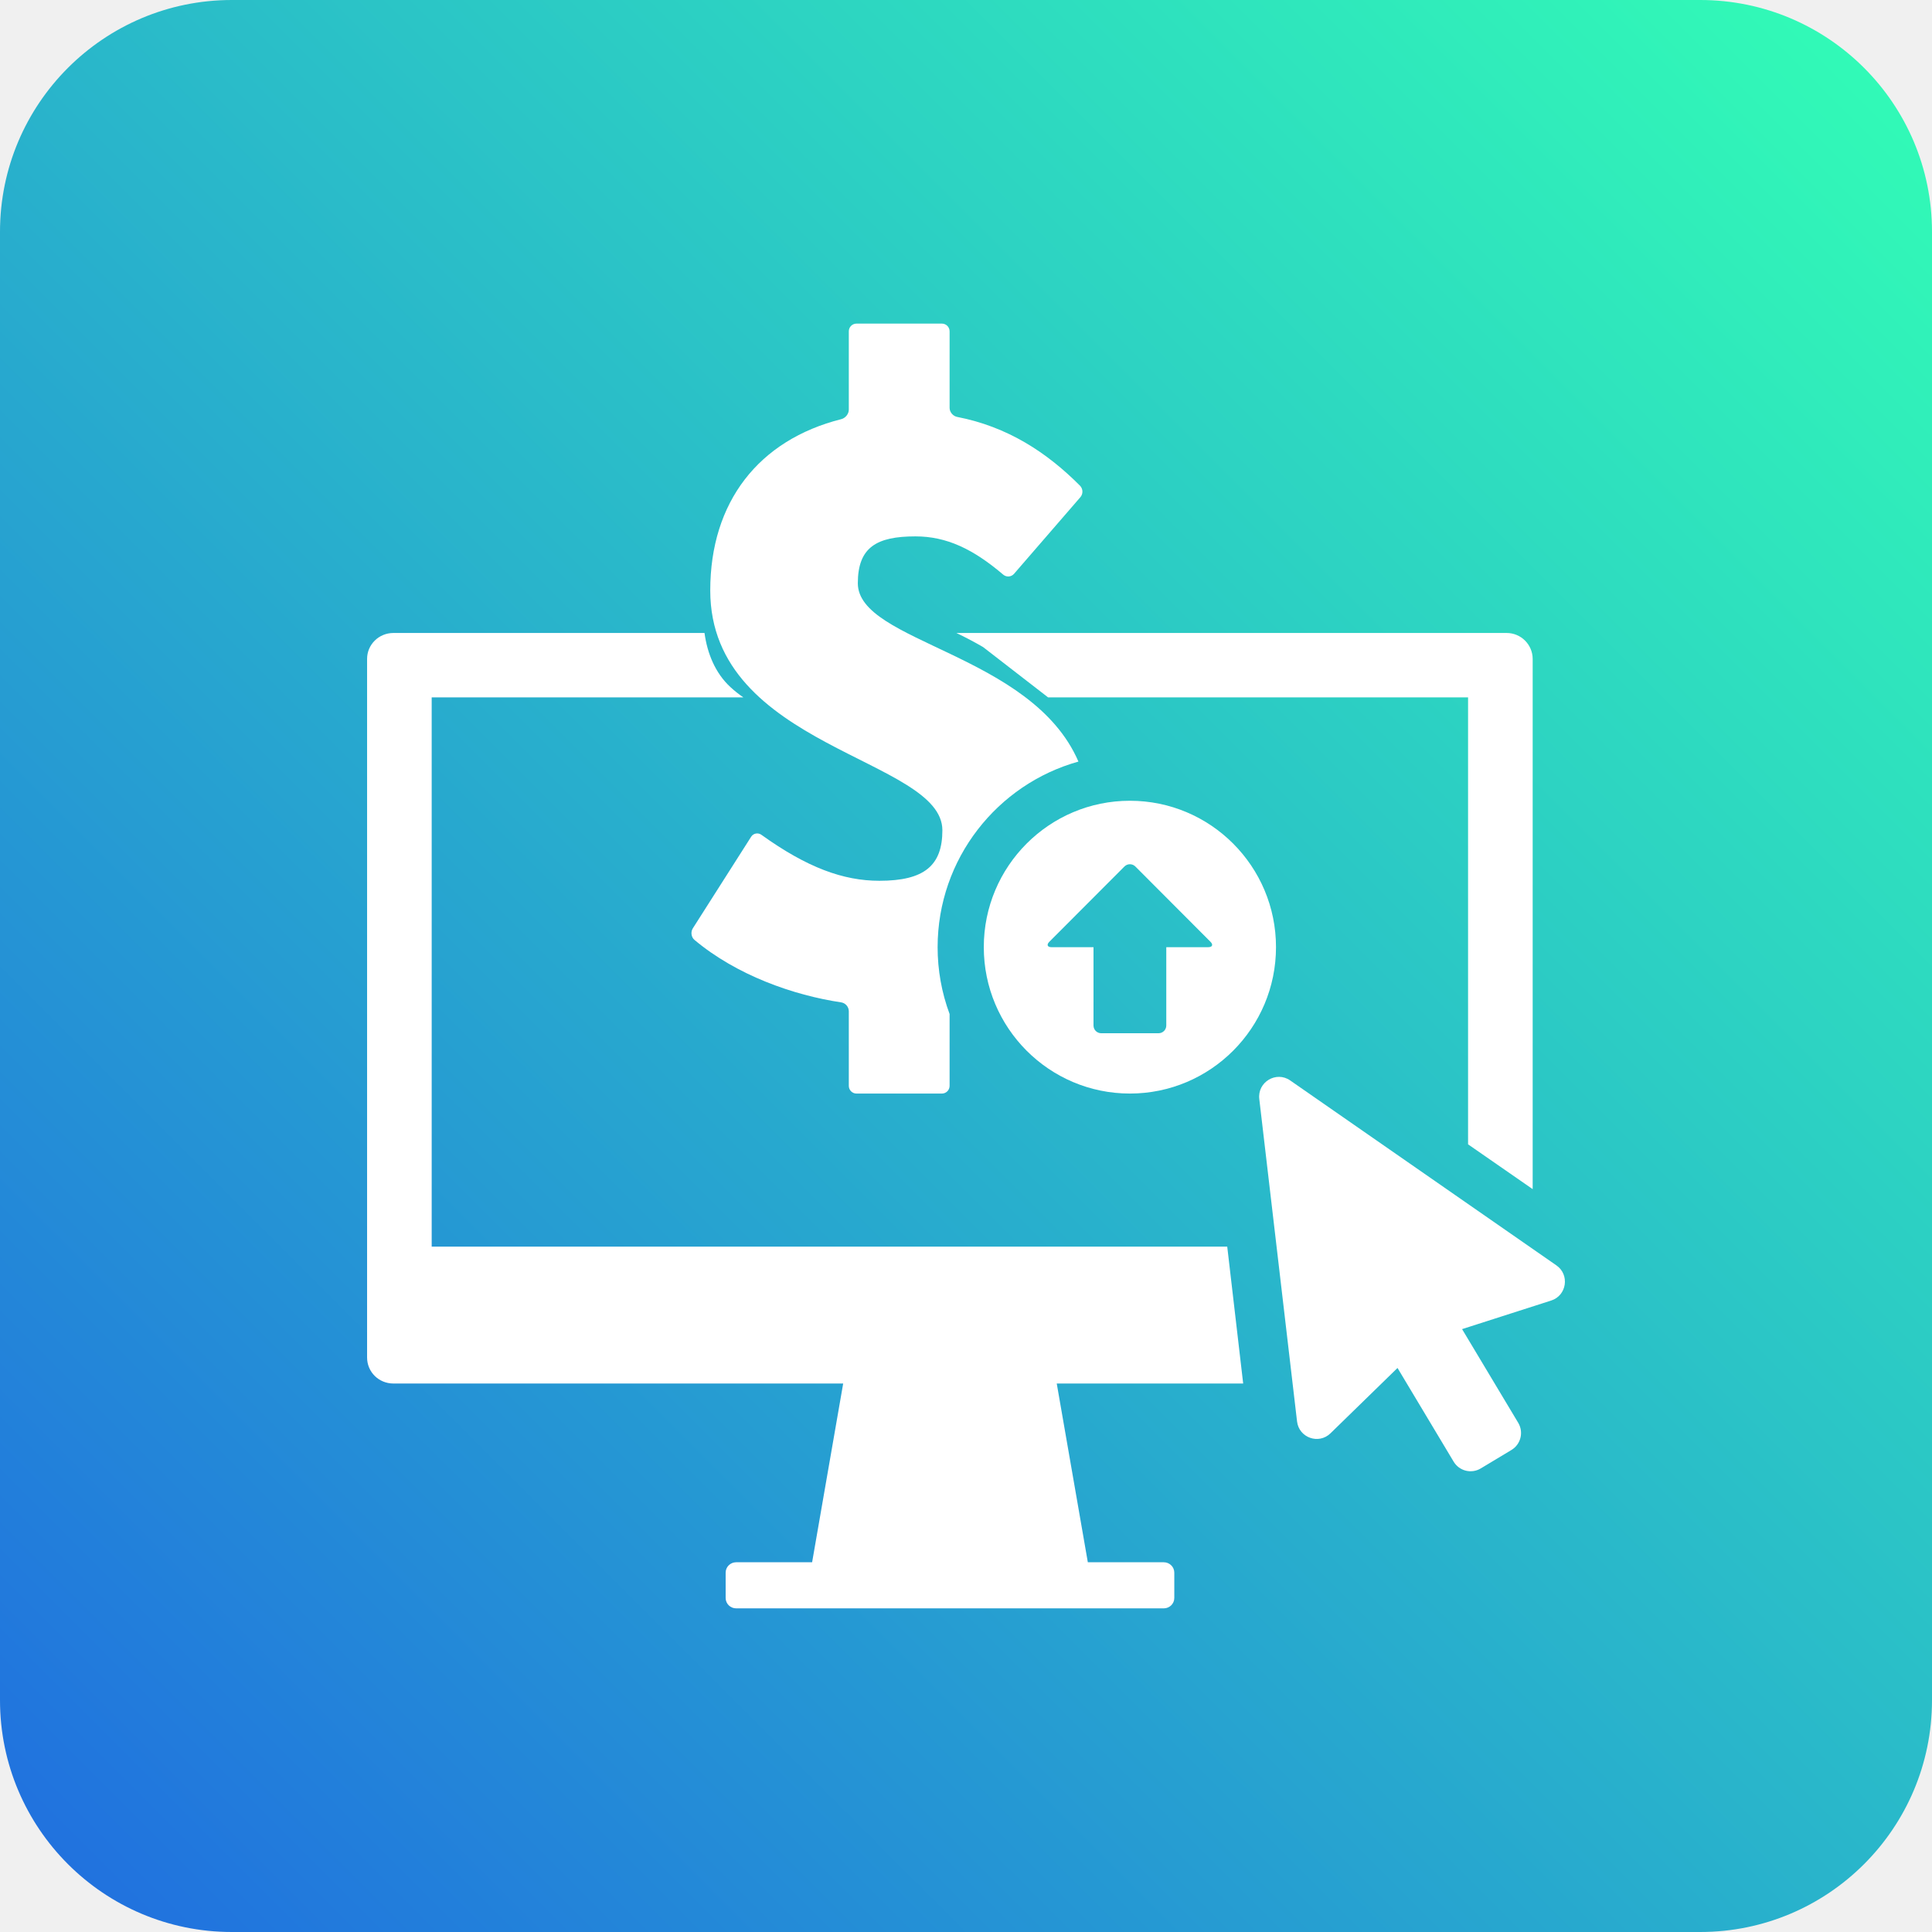
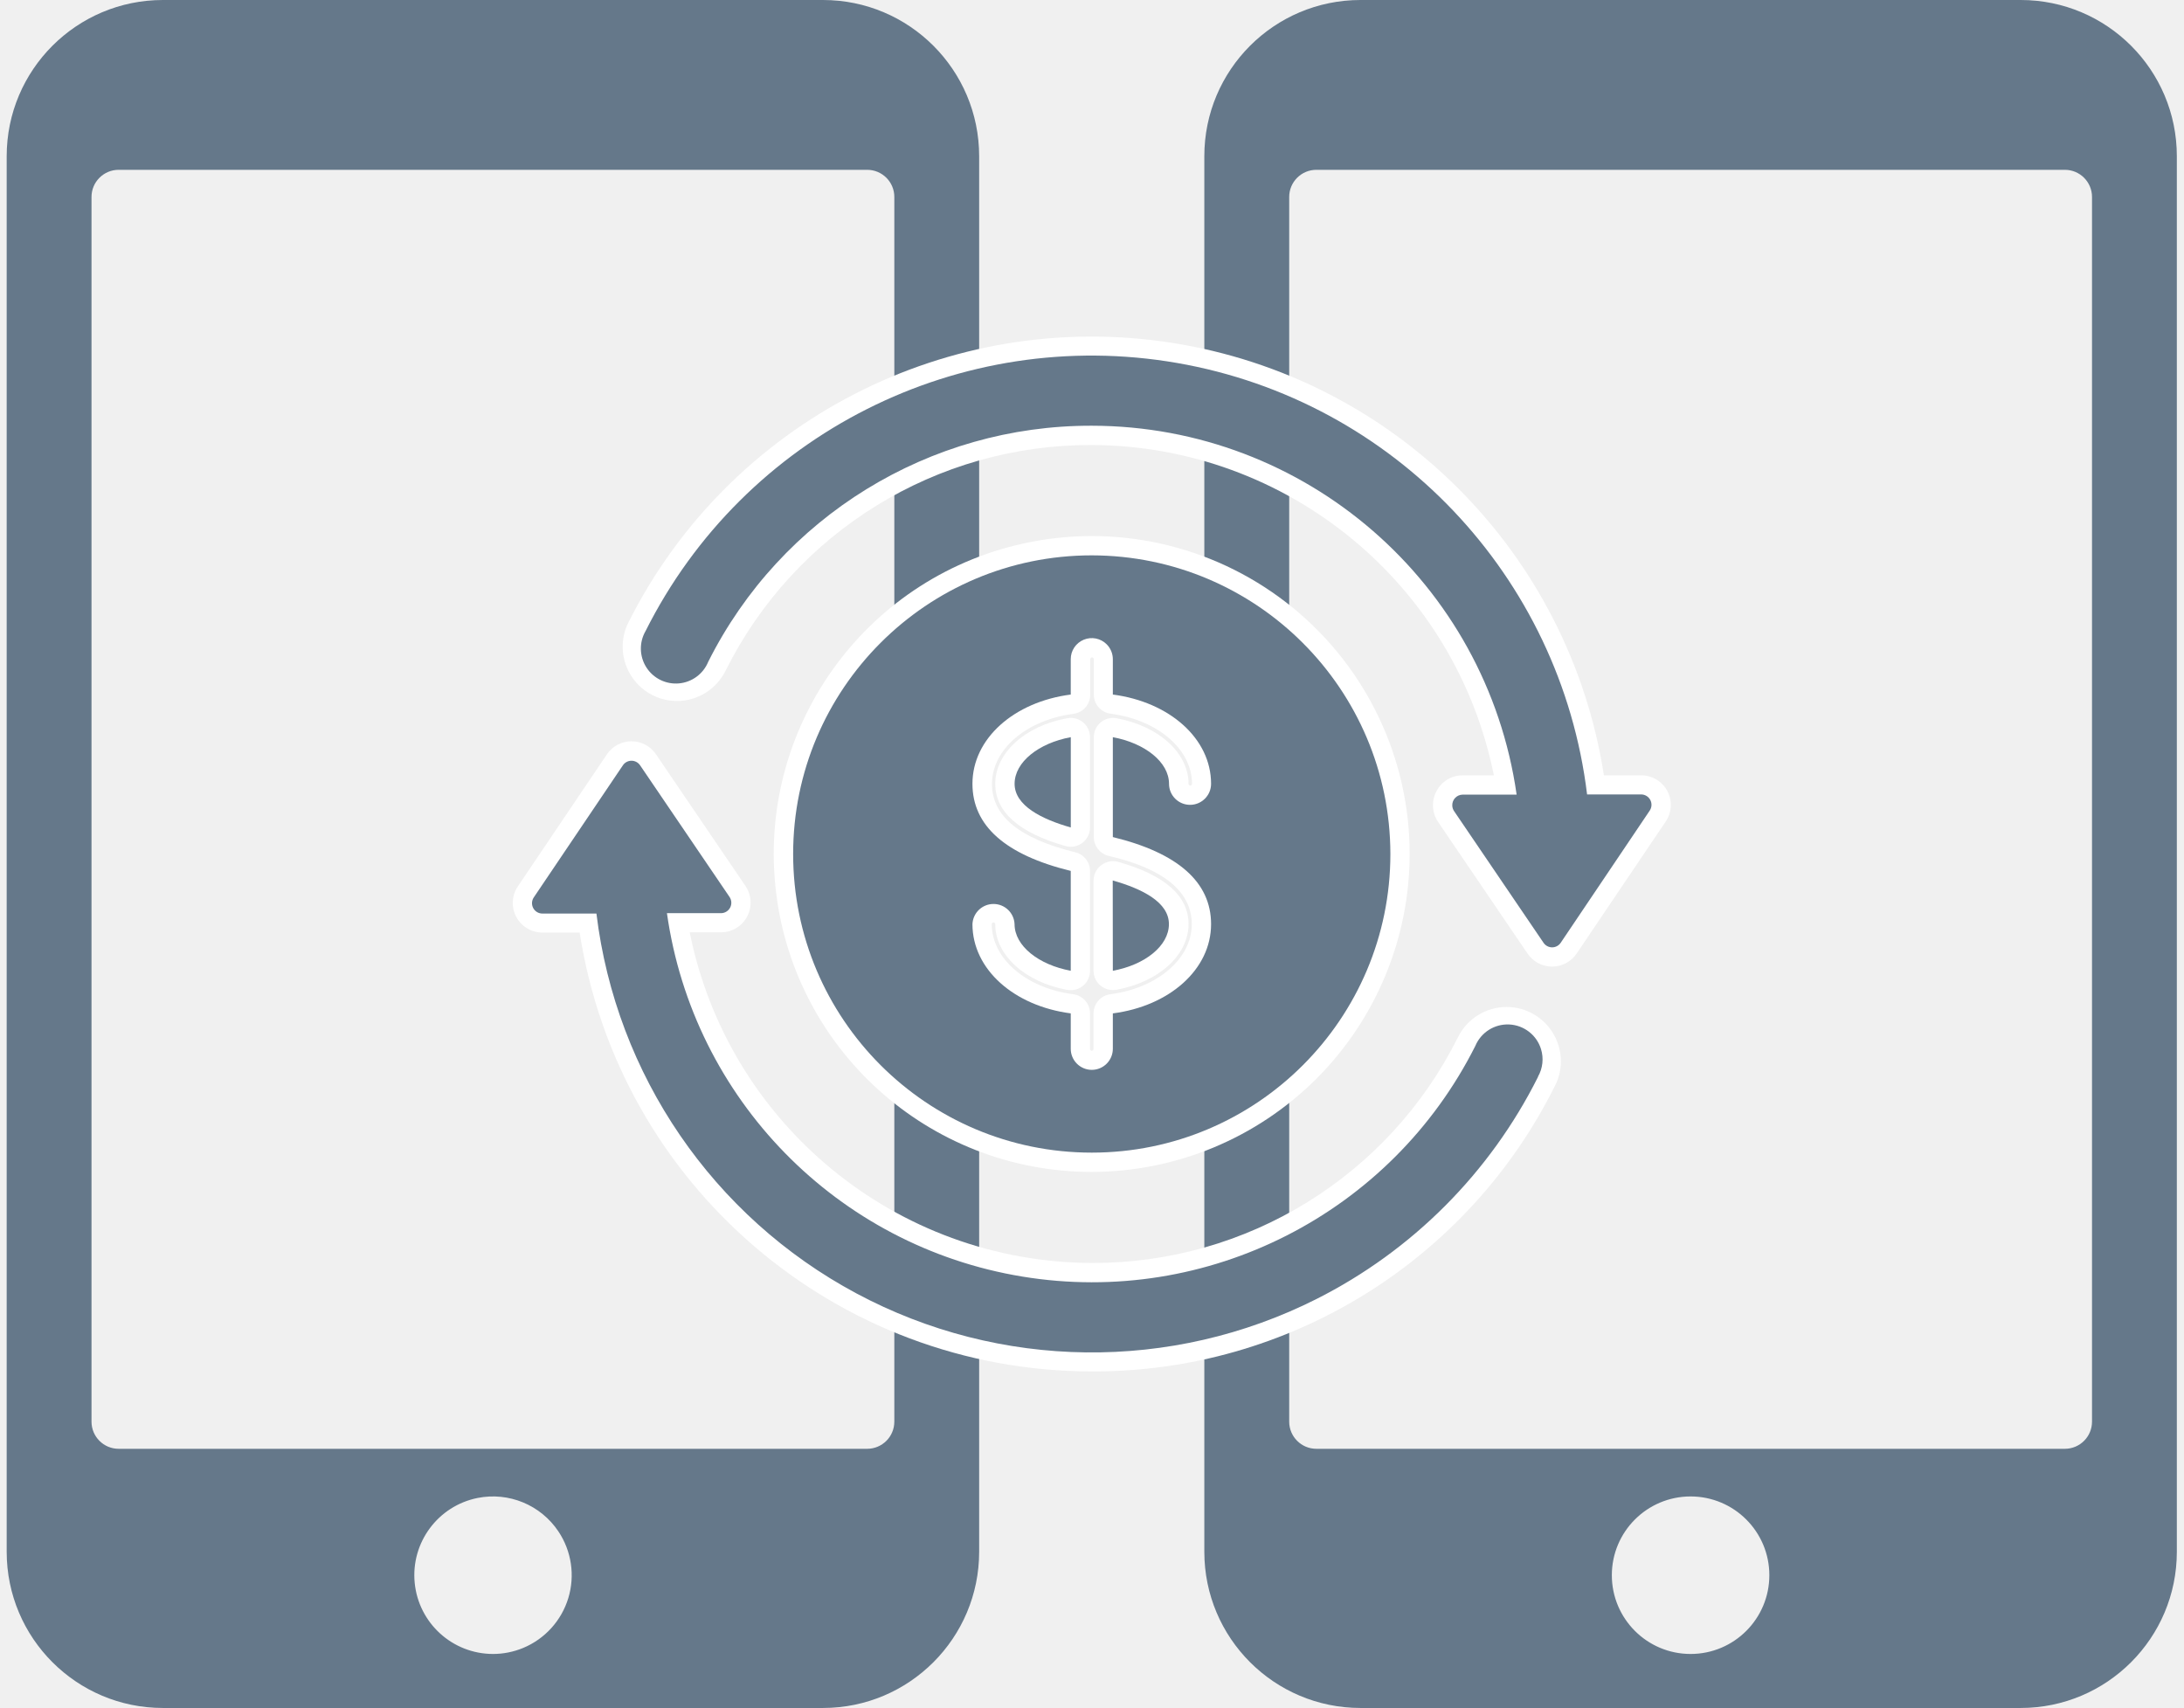
- <svg xmlns="http://www.w3.org/2000/svg" width="200" height="200" viewBox="0 0 200 200" fill="none">
-   <rect width="200" height="200" rx="24" fill="url(#zj0s3tolza)" />
-   <g clip-path="url(#nx1dr6qmab)" fill="#fff">
-     <path d="M127.042 129.051H44.688V72.194h32.265a11.914 11.914 0 0 1-1.336-1.063c-1.582-1.455-2.402-3.511-2.686-5.605H40.724c-1.514 0-2.723 1.211-2.723 2.678v72.323c0 1.501 1.209 2.694 2.723 2.694h46.562l-3.216 18.503h-7.862c-.596 0-1.089.477-1.089 1.074v2.625c0 .597.493 1.074 1.089 1.074h44.266c.596 0 1.089-.478 1.089-1.074v-2.624c0-.597-.493-1.074-1.089-1.074h-7.862l-3.218-18.503h19.299l-1.65-14.171z" />
-     <path d="M99.097 138.993h-1.514a2.752 2.752 0 0 1-2.74-2.746 2.753 2.753 0 0 1 2.74-2.746h1.514a2.751 2.751 0 0 1 2.74 2.746 2.752 2.752 0 0 1-2.74 2.746zM155.973 65.526H99.007c.931.443 1.851.928 2.759 1.456l6.733 5.212h43.475v46.267l6.688 4.638V68.204a2.694 2.694 0 0 0-2.689-2.678zM161.119 130.992l-27.561-19.146c-1.447-1.006-3.404.171-3.197 1.924l3.909 33.376c.197 1.689 2.243 2.416 3.459 1.231l6.941-6.766 5.811 9.699a2.043 2.043 0 0 0 2.806.702l3.177-1.911a2.053 2.053 0 0 0 .702-2.813l-5.812-9.698 9.226-2.959c1.614-.52 1.933-2.671.539-3.639z" />
-     <path d="M111.639 78.838C106.8 67.632 88.802 66.52 88.802 60.378c0-3.732 1.957-4.852 5.961-4.852 3.24 0 5.984 1.318 9.087 3.957a.795.795 0 0 0 1.121-.08l6.873-7.94a.88.88 0 0 0-.033-1.174c-3.443-3.465-7.523-6.12-12.726-7.13-.43-.084-.783-.495-.783-.936v-7.926a.796.796 0 0 0-.797-.797h-8.84a.797.797 0 0 0-.797.797v8.112c0 .44-.348.87-.773.98-8.563 2.158-13.57 8.583-13.57 17.737 0 16.333 24.03 17.36 24.03 24.825 0 3.642-1.862 5.227-6.52 5.227-3.744 0-7.486-1.368-12.21-4.756a.74.74 0 0 0-1.07.203l-6.037 9.48c-.235.372-.165.913.174 1.195 4.376 3.668 10.255 5.729 15.188 6.465a.94.94 0 0 1 .788.905v7.737c0 .44.356.798.797.798h8.84c.44 0 .797-.356.797-.798v-7.434a19.858 19.858 0 0 1-1.24-6.925c.003-9.146 6.184-16.87 14.577-19.21z" />
-     <path d="M116.966 113.204c8.353 0 15.125-6.788 15.125-15.154 0-8.37-6.772-15.156-15.125-15.156-8.352 0-15.124 6.786-15.124 15.155 0 8.367 6.772 15.155 15.124 15.155zm-8.337-15.715 7.775-7.792a.797.797 0 0 1 1.125 0l7.774 7.792c.309.31.205.563-.233.563h-4.337v8.111a.8.8 0 0 1-.797.798h-5.94a.8.8 0 0 1-.797-.798v-8.11h-4.338c-.437 0-.542-.254-.232-.564z" />
+ <svg xmlns="http://www.w3.org/2000/svg" width="211" height="165" viewBox="0 0 211 165" fill="none">
+   <g clip-path="url(#vw5rd6sgaa)">
+     <path d="M195.217 0h-63.774a15.09 15.09 0 0 0-15.091 15.091V149.91A15.092 15.092 0 0 0 131.443 165h63.774a15.09 15.09 0 0 0 15.091-15.091V15.091A15.087 15.087 0 0 0 195.217 0zM163.33 159.782a7.608 7.608 0 1 1 .002-15.217 7.608 7.608 0 0 1-.002 15.217zm38.783-22.444a2.623 2.623 0 0 1-2.623 2.624h-72.315a2.624 2.624 0 0 1-2.623-2.624V19.028a2.623 2.623 0 0 1 2.623-2.623h72.315a2.623 2.623 0 0 1 2.623 2.623v118.31zM79.511 0H15.737A15.091 15.091 0 0 0 .646 15.091V149.91A15.092 15.092 0 0 0 15.736 165h63.775a15.09 15.09 0 0 0 15.087-15.091V15.091A15.091 15.091 0 0 0 79.51 0zM47.624 159.782a7.61 7.61 0 0 1-1.484-15.071 7.604 7.604 0 0 1 7.81 3.235 7.607 7.607 0 0 1-3.414 11.257 7.615 7.615 0 0 1-2.912.579zm38.778-22.444a2.623 2.623 0 0 1-2.623 2.624H11.464a2.623 2.623 0 0 1-2.623-2.624V19.028a2.623 2.623 0 0 1 2.623-2.623H83.78a2.623 2.623 0 0 1 2.623 2.623v118.31z" fill="#65788A" />
+     <path d="M149.953 93.38a2.877 2.877 0 0 1-2.371-1.254l-8.643-12.72a2.877 2.877 0 0 1-.159-2.972 2.843 2.843 0 0 1 2.521-1.533h3.024a39.77 39.77 0 0 0-38.848-31.91A39.366 39.366 0 0 0 70.1 64.794a5.252 5.252 0 0 1-4.706 2.926c-.68 0-1.353-.132-1.98-.391a5.264 5.264 0 0 1-3.252-5.117c.037-.712.218-1.41.535-2.05a50.081 50.081 0 0 1 94.26 14.738h3.592a2.86 2.86 0 0 1 2.376 4.468l-8.6 12.747a2.852 2.852 0 0 1-2.372 1.263zM105.477 132.488A50.099 50.099 0 0 1 56.001 90.09H52.41a2.86 2.86 0 0 1-2.376-4.468l8.6-12.748a2.86 2.86 0 0 1 4.744 0l8.642 12.715a2.866 2.866 0 0 1-2.366 4.478h-3.02a39.775 39.775 0 0 0 38.844 31.943 39.366 39.366 0 0 0 35.377-21.805 5.251 5.251 0 0 1 4.706-2.926c.679 0 1.352.132 1.98.391a5.274 5.274 0 0 1 2.926 3.024 5.202 5.202 0 0 1-.21 4.142 49.778 49.778 0 0 1-44.779 27.652z" fill="#fff" />
+     <path d="M103.445 81.801a1.92 1.92 0 0 1-.512-.07c-4.496-1.281-6.78-3.303-6.78-6.01 0-2.973 2.857-5.591 6.952-6.337a1.862 1.862 0 0 1 2.204 1.831v8.722a1.862 1.862 0 0 1-1.864 1.864z" fill="#fff" />
+     <path d="M105.477 113.213a30.712 30.712 0 0 1-5.992-60.836A30.712 30.712 0 0 1 136.19 82.5a30.755 30.755 0 0 1-9.006 21.707 30.754 30.754 0 0 1-21.707 9.006zm-9.495-24.106a.168.168 0 0 0-.168.167c0 3.332 3.313 6.183 7.869 6.775a1.865 1.865 0 0 1 1.626 1.863v3.42c0 .045.018.088.049.121.031.032.074.05.119.052a.175.175 0 0 0 .172-.173v-3.42a1.862 1.862 0 0 1 1.622-1.863c4.561-.592 7.869-3.443 7.869-6.775 0-4.659-6.057-6.112-8.07-6.602a1.864 1.864 0 0 1-1.397-1.807v-9.65a1.862 1.862 0 0 1 2.203-1.83c4.091.759 6.952 3.363 6.952 6.336a.168.168 0 0 0 .286.119.165.165 0 0 0 .049-.12c0-3.33-3.308-6.177-7.869-6.774a1.866 1.866 0 0 1-1.621-1.863v-3.406a.176.176 0 0 0-.052-.119.175.175 0 0 0-.121-.049.167.167 0 0 0-.167.168v3.42a1.866 1.866 0 0 1-1.627 1.863c-4.556.597-7.869 3.444-7.869 6.775 0 3.112 2.642 5.274 8.074 6.606a1.863 1.863 0 0 1 1.398 1.808v9.645a1.862 1.862 0 0 1-1.863 1.863c-.114 0-.228-.009-.341-.028-4.095-.759-6.951-3.368-6.951-6.34a.173.173 0 0 0-.172-.182z" fill="#fff" />
+     <path d="M107.513 95.643a1.866 1.866 0 0 1-1.864-1.863v-8.722a1.86 1.86 0 0 1 .76-1.486 1.861 1.861 0 0 1 1.631-.308c4.505 1.272 6.788 3.294 6.788 6.01 0 2.973-2.861 5.591-6.952 6.341-.12.02-.241.03-.363.028z" fill="#fff" />
+     <path d="M105.477 41.127a41.506 41.506 0 0 1 41.047 35.638h-5.218a1.018 1.018 0 0 0-.999 1.08c.011.184.071.361.174.513l8.643 12.72a1 1 0 0 0 1.658 0l8.601-12.771a1.006 1.006 0 0 0 .053-1.031 1.005 1.005 0 0 0-.887-.53h-5.218a48.211 48.211 0 0 0-39.622-41.683A48.212 48.212 0 0 0 62.365 60.97a3.379 3.379 0 1 0 6.057 2.963 41.335 41.335 0 0 1 37.055-22.806zM148.588 104.011a3.369 3.369 0 0 0 .291-2.665 3.379 3.379 0 0 0-6.348-.298 41.464 41.464 0 0 1-43.762 22.276 41.466 41.466 0 0 1-34.335-35.107h5.223a1.003 1.003 0 0 0 .825-1.566l-8.643-12.72a1.002 1.002 0 0 0-1.659 0l-8.61 12.762a1 1 0 0 0 .834 1.561h5.218a48.215 48.215 0 0 0 69.577 37.232 48.215 48.215 0 0 0 21.389-21.447v-.028z" fill="#65788A" />
+     <path d="M98.022 75.72c0 2.116 2.638 3.425 5.428 4.217v-8.722c-3.098.569-5.428 2.404-5.428 4.506z" fill="#65788A" />
+     <path d="M105.477 53.65a28.85 28.85 0 1 0 28.85 28.85 28.889 28.889 0 0 0-28.85-28.85zm11.527 22.07a2.031 2.031 0 1 1-4.063 0c0-2.1-2.33-3.931-5.428-4.504v9.649c6.281 1.528 9.491 4.351 9.491 8.41 0 4.384-4.03 7.92-9.491 8.624v3.419a2.036 2.036 0 0 1-2.036 2.036 2.035 2.035 0 0 1-2.031-2.036v-3.42c-5.46-.712-9.496-4.24-9.496-8.624a2.036 2.036 0 0 1 4.068 0c0 2.106 2.329 3.933 5.428 4.506v-9.645c-6.318-1.547-9.496-4.37-9.496-8.414 0-4.384 4.035-7.92 9.496-8.624v-3.42a2.032 2.032 0 0 1 3.469-1.437c.382.381.597.898.598 1.437v3.42c5.461.713 9.491 4.24 9.491 8.624z" fill="#65788A" />
+     <path d="M107.513 93.78c3.089-.564 5.418-2.4 5.418-4.506 0-2.106-2.548-3.4-5.428-4.216l.01 8.722z" fill="#65788A" />
  </g>
  <defs>
-     <linearGradient id="zj0s3tolza" x1="100" y1="-100" x2="-100" y2="100" gradientUnits="userSpaceOnUse">
-       <stop stop-color="#32FFB5" />
-       <stop offset="1" stop-color="#206DE0" />
-     </linearGradient>
-     <clipPath id="nx1dr6qmab">
-       <path fill="#fff" transform="translate(38 33.5)" d="M0 0h124v133H0z" />
+     <clipPath id="vw5rd6sgaa">
+       <path fill="#fff" transform="translate(.646)" d="M0 0h209.663v165H0z" />
    </clipPath>
  </defs>
</svg>
